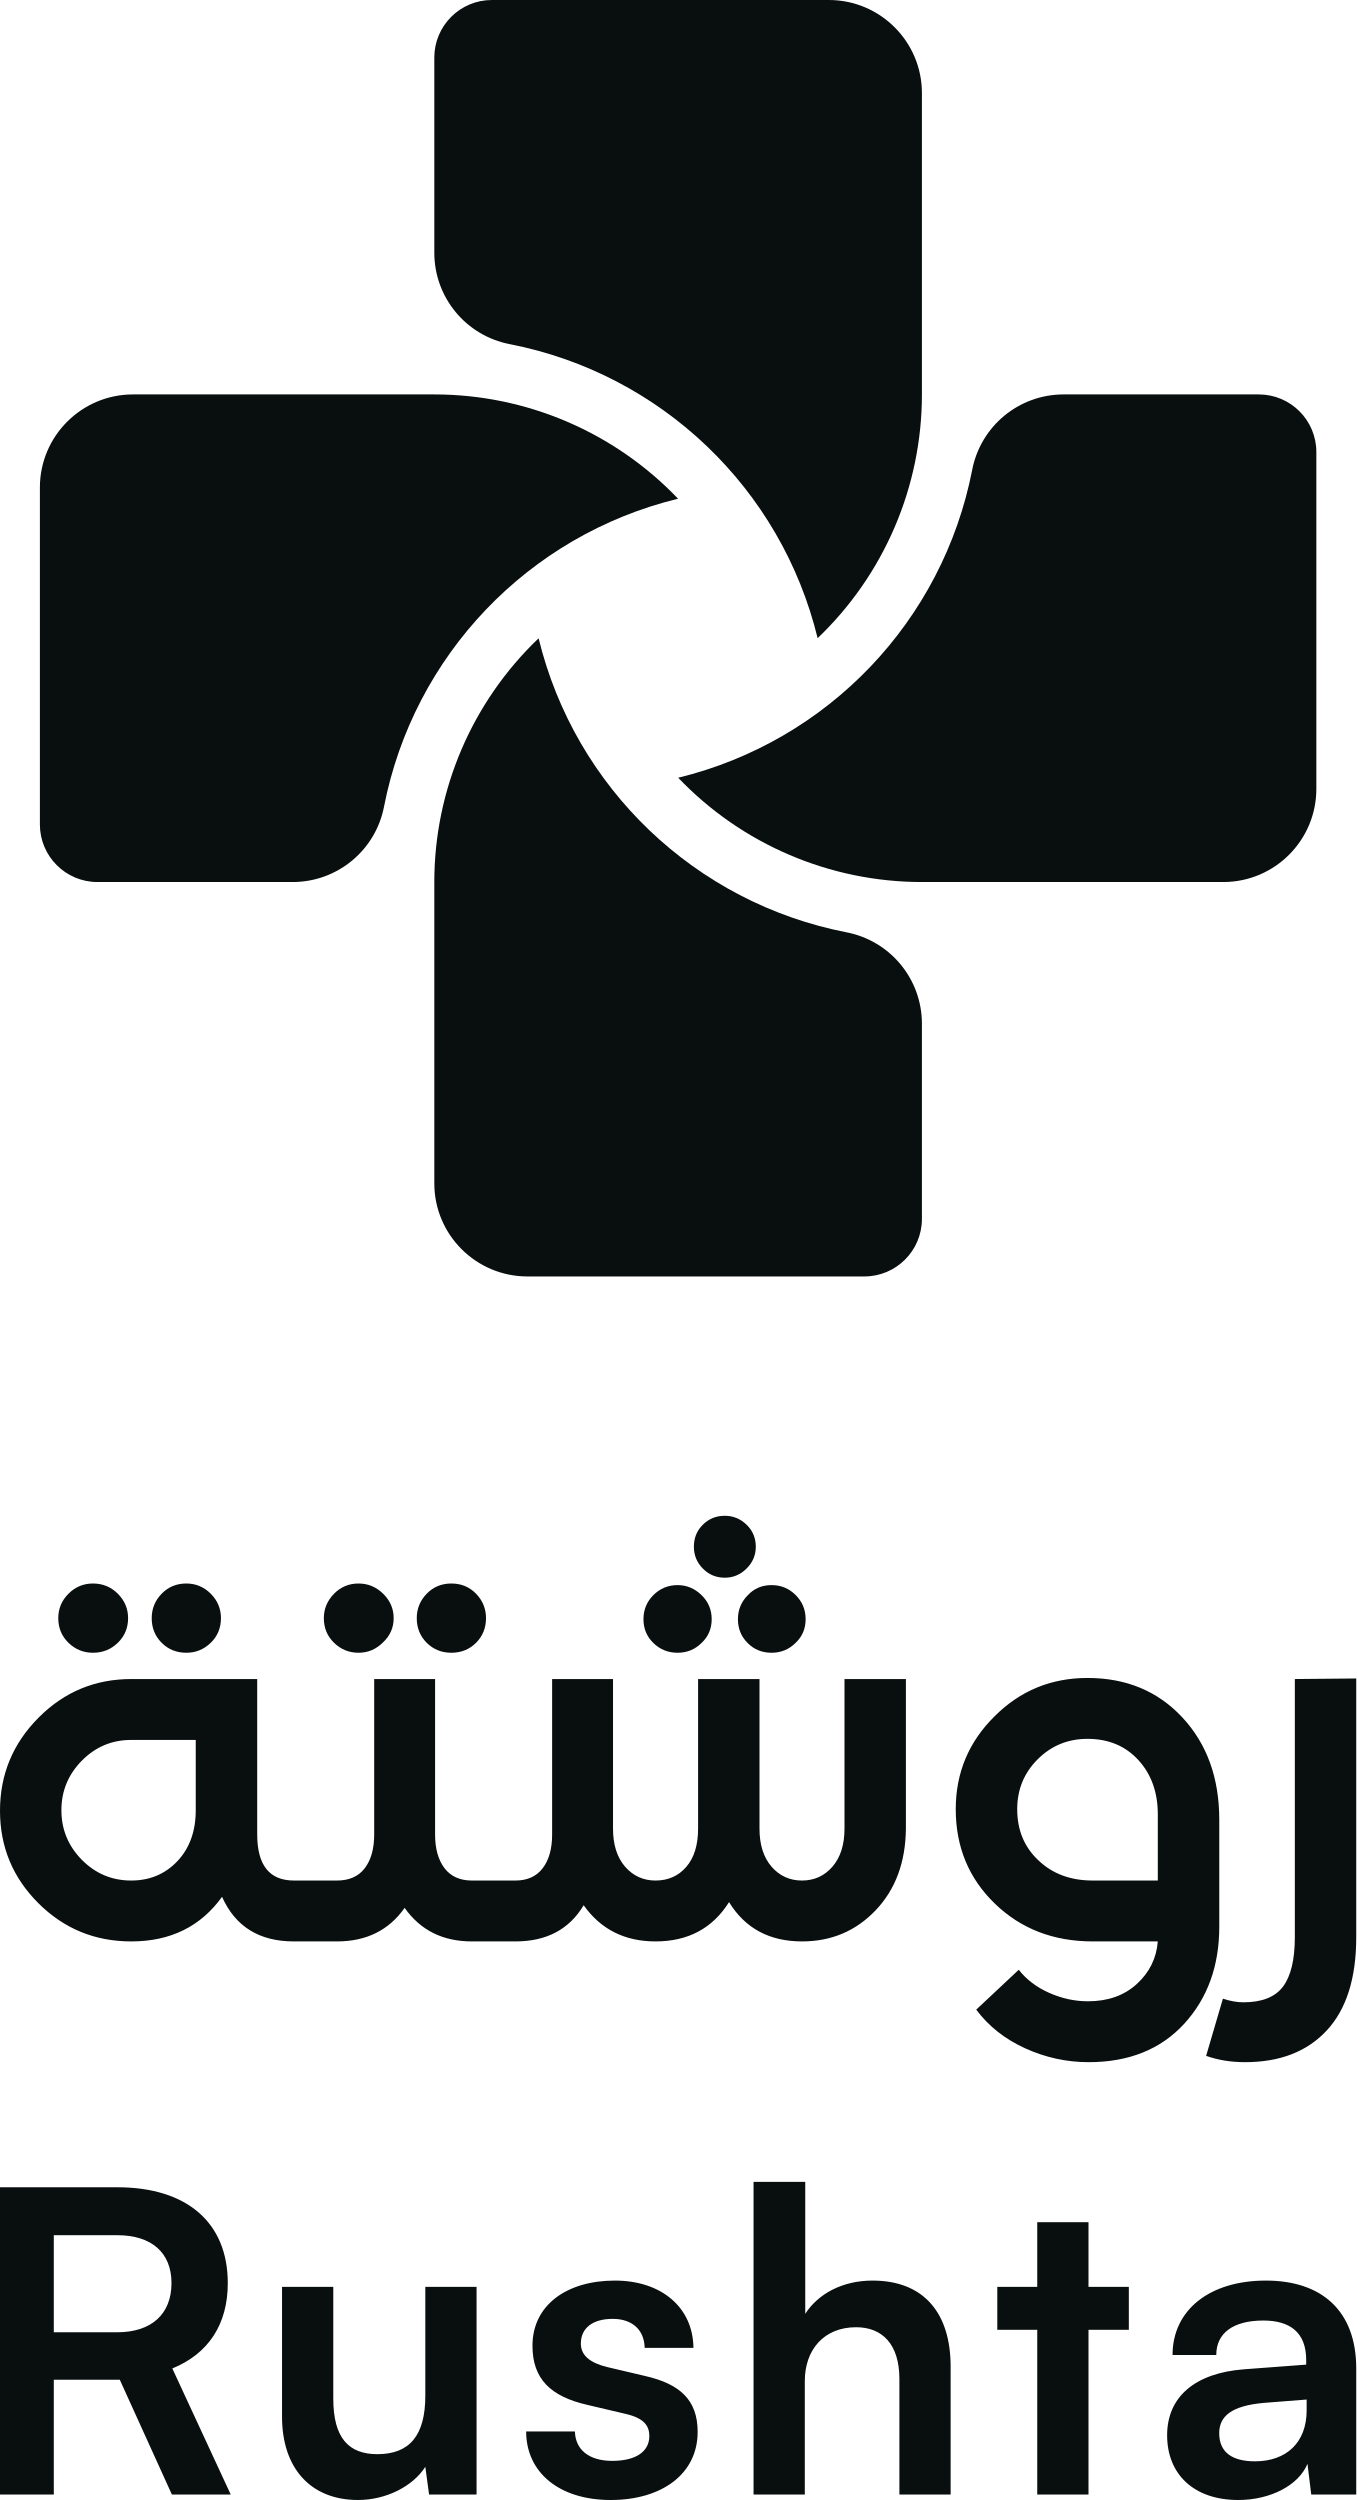
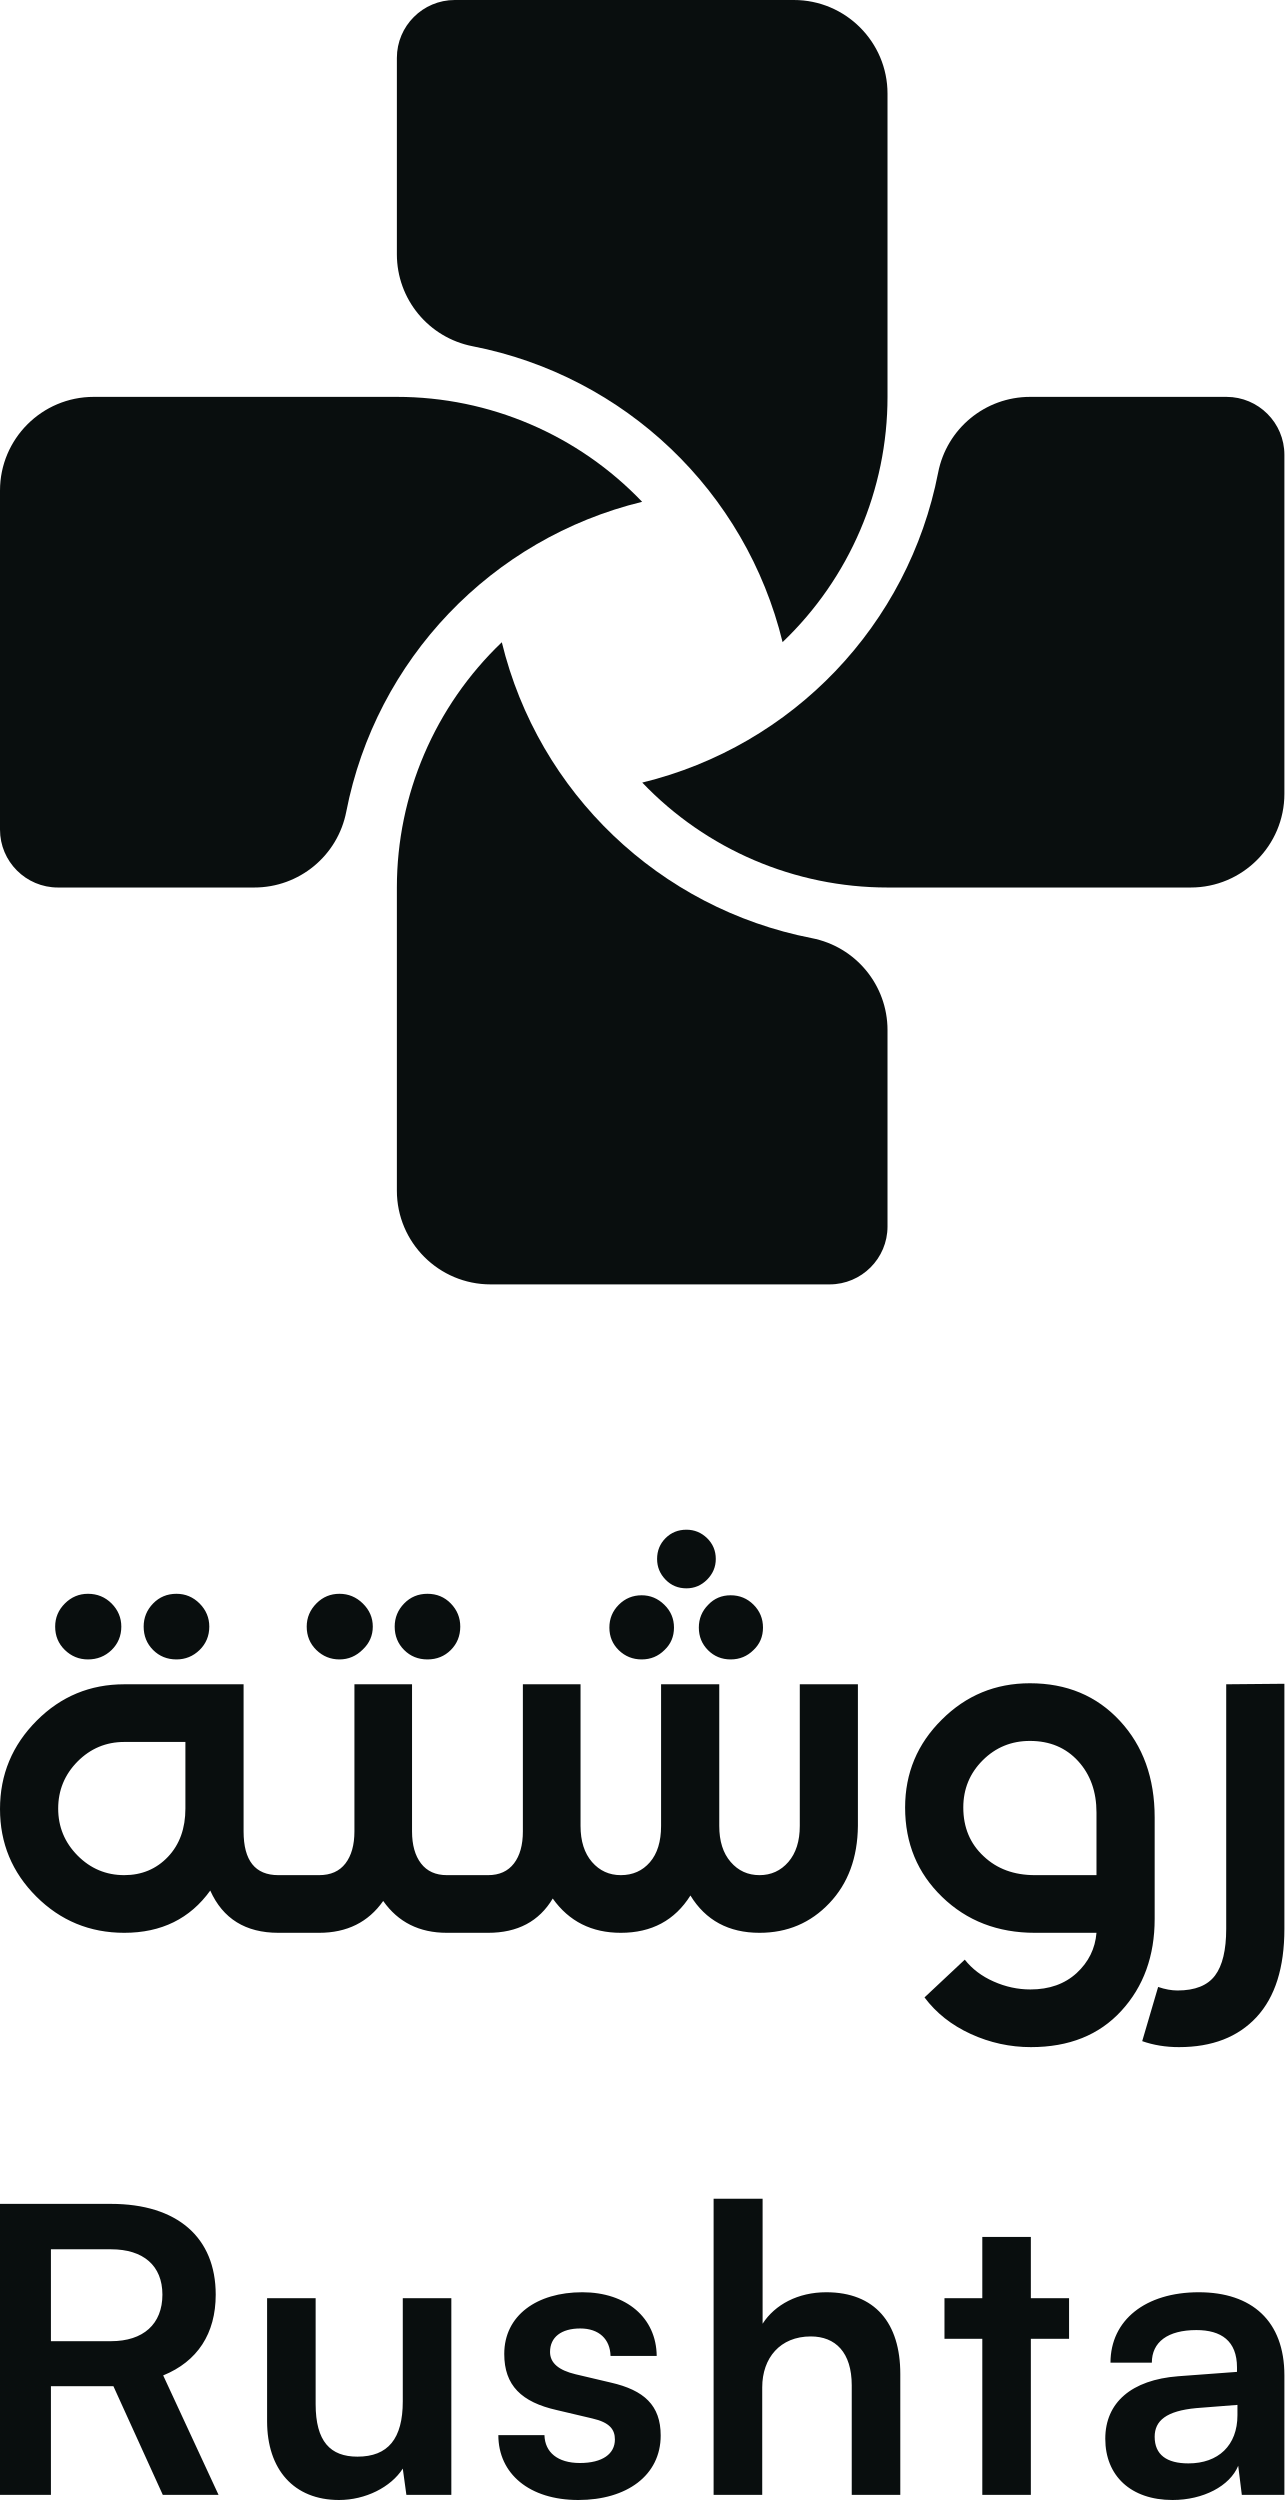
- <svg xmlns="http://www.w3.org/2000/svg" viewBox="0 0 212.5 391.71" width="212.5" height="391.71" role="img" aria-label="Rushta روشتة">
+ <svg xmlns="http://www.w3.org/2000/svg" viewBox="0 0 200 389.29" width="200" height="389.29" role="img" aria-label="Rushta روشتة">
  <g id="mark">
-     <path fill="#090E0E" d="M144.45 160.4L144.45 190.98C144.45 195.96 140.41 200 135.43 200L82.64 200C74.59 200 68.05 193.47 68.05 185.41L68.05 138.2C68.05 123.77 73.96 109.97 84.39 100.01C90.1 123.47 108.94 141.46 132.64 146.08C139.5 147.41 144.45 153.41 144.45 160.4Z" />
-     <path fill="#090E0E" d="M68.05 39.6L68.05 9.02C68.05 4.04 72.09 0 77.07 0L129.86 0C137.91 0 144.45 6.53 144.45 14.59L144.45 61.8C144.45 76.23 138.54 90.03 128.11 99.99C122.4 76.53 103.56 58.54 79.86 53.92C73 52.59 68.05 46.59 68.05 39.6Z" />
-     <path fill="#090E0E" d="M45.85 138.2L15.27 138.2C10.29 138.2 6.25 134.16 6.25 129.18L6.25 76.39C6.25 68.34 12.78 61.8 20.84 61.8L68.05 61.8C82.48 61.8 96.28 67.71 106.24 78.14C82.78 83.85 64.79 102.69 60.17 126.39C58.84 133.25 52.84 138.2 45.85 138.2Z" />
-     <path fill="#090E0E" d="M166.65 61.8L197.23 61.8C202.21 61.8 206.25 65.84 206.25 70.82L206.25 123.61C206.25 131.66 199.72 138.2 191.66 138.2L144.45 138.2C130.02 138.2 116.22 132.29 106.26 121.86C129.72 116.15 147.71 97.31 152.33 73.61C153.66 66.75 159.66 61.8 166.65 61.8Z" />
+     <path fill="#090E0E" d="M138.2 160.4L138.2 190.98C138.2 195.96 134.16 200 129.18 200L76.39 200C68.34 200 61.8 193.47 61.8 185.41L61.8 138.2C61.8 123.77 67.71 109.97 78.14 100.01C83.85 123.47 102.69 141.46 126.39 146.08C133.25 147.41 138.2 153.41 138.2 160.4Z" />
+     <path fill="#090E0E" d="M61.8 39.6L61.8 9.02C61.8 4.04 65.84 0 70.82 0L123.61 0C131.66 0 138.2 6.53 138.2 14.59L138.2 61.8C138.2 76.23 132.29 90.03 121.86 99.99C116.15 76.53 97.31 58.54 73.61 53.92C66.75 52.59 61.8 46.59 61.8 39.6Z" />
+     <path fill="#090E0E" d="M39.6 138.2L9.02 138.2C4.04 138.2 0 134.16 0 129.18L0 76.39C0 68.34 6.53 61.8 14.59 61.8L61.8 61.8C76.23 61.8 90.03 67.71 99.99 78.14C76.53 83.85 58.54 102.69 53.92 126.39C52.59 133.25 46.59 138.2 39.6 138.2Z" />
+     <path fill="#090E0E" d="M160.4 61.8L190.98 61.8C195.96 61.8 200 65.84 200 70.82L200 123.61C200 131.66 193.47 138.2 185.41 138.2L138.2 138.2C123.77 138.2 109.97 132.29 100.01 121.86C123.47 116.15 141.46 97.31 146.08 73.61C147.41 66.75 153.41 61.8 160.4 61.8Z" />
  </g>
  <g id="arabic" aria-label="روشتة">
-     <path id="arabic-letters" fill="#090E0E" d="M6.09 269.08C10.09 265.08 14.91 263.08 20.56 263.08L40.3 263.08L40.3 287.42C40.3 292.24 42.21 294.65 46.05 294.65L48.52 294.65L48.52 304.19L46.05 304.19C40.62 304.19 36.87 301.86 34.79 297.2C31.44 301.86 26.7 304.19 20.56 304.19C14.86 304.19 10.01 302.19 6 298.19C2 294.19 0 289.36 0 283.72C0 278.02 2.03 273.14 6.09 269.08ZM9.62 283.63C9.62 286.65 10.69 289.24 12.83 291.41C14.97 293.57 17.54 294.65 20.56 294.65C23.46 294.65 25.88 293.64 27.8 291.61C29.71 289.58 30.67 286.92 30.67 283.63L30.67 272.62L20.56 272.62C17.54 272.62 14.97 273.7 12.83 275.86C10.69 278.03 9.62 280.62 9.62 283.63ZM46.88 294.65L52.8 294.65C54.71 294.65 56.17 294.01 57.15 292.72C58.14 291.43 58.63 289.67 58.63 287.42L58.63 263.08L68.17 263.08L68.17 287.42C68.17 289.67 68.67 291.43 69.65 292.72C70.64 294.01 72.07 294.65 73.93 294.65L79.93 294.65L79.93 304.19L73.93 304.19C69.38 304.19 65.87 302.44 63.4 298.93C60.94 302.44 57.4 304.19 52.8 304.19L46.88 304.19ZM80.76 294.65C82.62 294.65 84.05 294.01 85.03 292.72C86.02 291.43 86.51 289.67 86.51 287.42L86.51 263.08L96.05 263.08L96.05 286.51C96.05 289.04 96.68 291.02 97.94 292.48C99.21 293.93 100.79 294.65 102.71 294.65C104.69 294.65 106.29 293.94 107.52 292.52C108.76 291.09 109.38 289.09 109.38 286.51L109.38 263.08L119 263.08L119 286.51C119 289.04 119.63 291.02 120.89 292.48C122.15 293.93 123.74 294.65 125.66 294.65C127.58 294.65 129.17 293.93 130.43 292.48C131.69 291.02 132.32 289.04 132.32 286.51L132.32 263.08L141.94 263.08L141.94 286.51C141.89 291.78 140.31 296.04 137.21 299.3C134.11 302.56 130.26 304.19 125.66 304.19C120.56 304.19 116.75 302.14 114.23 298.03C111.65 302.14 107.81 304.19 102.71 304.19C97.89 304.19 94.13 302.3 91.45 298.52C89.2 302.3 85.64 304.19 80.76 304.19L78.29 304.19L78.29 294.65ZM155.84 268.91C159.84 264.91 164.69 262.91 170.39 262.91C176.48 262.91 181.44 264.98 185.28 269.12C189.12 273.26 191.04 278.59 191.04 285.12L191.04 301.89C191.04 308.03 189.2 313.1 185.53 317.11C181.85 321.11 176.86 323.11 170.56 323.11C167.11 323.11 163.79 322.38 160.61 320.93C157.43 319.48 154.88 317.46 152.96 314.88L159.62 308.63C160.83 310.17 162.42 311.38 164.39 312.25C166.37 313.13 168.39 313.57 170.48 313.57C173.6 313.57 176.15 312.66 178.12 310.86C180.1 309.05 181.2 306.83 181.41 304.19L171.22 304.19C165.08 304.19 159.96 302.22 155.88 298.27C151.8 294.33 149.75 289.39 149.75 283.47C149.75 277.77 151.78 272.92 155.84 268.91ZM162.75 291.53C164.94 293.61 167.76 294.65 171.22 294.65L181.41 294.65L181.41 284.29C181.41 280.84 180.4 278 178.37 275.78C176.34 273.56 173.68 272.45 170.39 272.45C167.32 272.45 164.72 273.52 162.58 275.66C160.44 277.8 159.38 280.4 159.38 283.47C159.38 286.76 160.5 289.45 162.75 291.53ZM191.61 313.16C192.76 313.54 193.83 313.73 194.82 313.73C197.72 313.73 199.79 312.91 201.03 311.27C202.26 309.62 202.88 307.04 202.88 303.54L202.88 263.08L212.5 262.99L212.5 303.54C212.5 309.95 210.96 314.82 207.89 318.13C204.82 321.45 200.55 323.11 195.07 323.11C192.87 323.11 190.84 322.78 188.98 322.12Z" />
-     <path id="arabic-dots" fill="#090E0E" d="M9.13 253.54C9.13 252.06 9.66 250.78 10.73 249.71C11.8 248.64 13.08 248.11 14.56 248.11C16.09 248.11 17.39 248.64 18.46 249.71C19.53 250.78 20.07 252.06 20.07 253.54C20.07 255.07 19.53 256.36 18.46 257.4C17.39 258.44 16.09 258.96 14.56 258.96C13.08 258.96 11.8 258.44 10.73 257.4C9.66 256.36 9.13 255.07 9.13 253.54ZM23.77 253.54C23.77 252.06 24.29 250.78 25.33 249.71C26.37 248.64 27.66 248.11 29.19 248.11C30.67 248.11 31.95 248.64 33.02 249.71C34.09 250.78 34.62 252.06 34.62 253.54C34.62 255.07 34.09 256.36 33.02 257.4C31.95 258.44 30.67 258.96 29.19 258.96C27.66 258.96 26.37 258.44 25.33 257.4C24.29 256.36 23.77 255.07 23.77 253.54ZM65.3 253.54C65.3 252.06 65.82 250.78 66.86 249.71C67.9 248.64 69.19 248.11 70.72 248.11C72.26 248.11 73.55 248.64 74.59 249.71C75.63 250.78 76.15 252.06 76.15 253.54C76.15 255.07 75.63 256.36 74.59 257.4C73.55 258.44 72.26 258.96 70.72 258.96C69.19 258.96 67.9 258.44 66.86 257.4C65.82 256.36 65.3 255.07 65.3 253.54ZM52.38 249.67C53.43 248.63 54.69 248.11 56.17 248.11C57.65 248.11 58.94 248.64 60.03 249.71C61.13 250.78 61.68 252.06 61.68 253.54C61.68 255.02 61.13 256.28 60.03 257.32C58.94 258.42 57.65 258.96 56.17 258.96C54.69 258.96 53.41 258.44 52.34 257.4C51.27 256.36 50.74 255.07 50.74 253.54C50.74 252.06 51.29 250.77 52.38 249.67ZM102.38 249.92C103.43 248.88 104.69 248.36 106.17 248.36C107.59 248.36 108.84 248.88 109.91 249.92C110.98 250.96 111.51 252.22 111.51 253.7C111.51 255.18 110.99 256.41 109.95 257.4C108.91 258.44 107.65 258.96 106.17 258.96C104.69 258.96 103.43 258.46 102.38 257.44C101.34 256.43 100.82 255.18 100.82 253.7C100.82 252.22 101.34 250.96 102.38 249.92ZM117.19 249.92C118.17 248.88 119.41 248.36 120.89 248.36C122.37 248.36 123.63 248.88 124.67 249.92C125.71 250.96 126.23 252.22 126.23 253.7C126.23 255.18 125.71 256.41 124.67 257.4C123.63 258.44 122.37 258.96 120.89 258.96C119.41 258.96 118.16 258.46 117.15 257.44C116.13 256.43 115.62 255.18 115.62 253.7C115.62 252.22 116.15 250.96 117.19 249.92ZM110.12 238.9C111.05 237.97 112.2 237.5 113.57 237.5C114.88 237.5 116.02 237.97 116.98 238.9C117.94 239.83 118.42 240.98 118.42 242.35C118.42 243.67 117.94 244.81 116.98 245.76C116.02 246.72 114.88 247.2 113.57 247.2C112.2 247.2 111.05 246.72 110.12 245.76C109.18 244.81 108.72 243.67 108.72 242.35C108.72 240.98 109.18 239.83 110.12 238.9Z" />
+     <path id="arabic-letters" fill="#090E0E" d="M5.73 267.92C9.49 264.15 14.04 262.27 19.35 262.27L37.93 262.27L37.93 285.18C37.93 289.72 39.73 291.99 43.34 291.99L45.67 291.99L45.67 300.97L43.34 300.97C38.24 300.97 34.7 298.77 32.74 294.39C29.59 298.77 25.13 300.97 19.35 300.97C13.98 300.97 9.42 299.08 5.65 295.32C1.88 291.55 0 287.01 0 281.69C0 276.33 1.91 271.74 5.73 267.92ZM9.06 281.62C9.06 284.46 10.06 286.89 12.07 288.93C14.09 290.97 16.51 291.99 19.35 291.99C22.08 291.99 24.36 291.03 26.16 289.13C27.97 287.22 28.87 284.71 28.87 281.62L28.87 271.25L19.35 271.25C16.51 271.25 14.09 272.27 12.07 274.3C10.06 276.34 9.06 278.78 9.06 281.62ZM44.12 291.99L49.69 291.99C51.5 291.99 52.86 291.38 53.79 290.17C54.72 288.96 55.19 287.29 55.19 285.18L55.19 262.27L64.16 262.27L64.16 285.18C64.16 287.29 64.63 288.96 65.56 290.17C66.49 291.38 67.83 291.99 69.58 291.99L75.23 291.99L75.23 300.97L69.58 300.97C65.3 300.97 62 299.32 59.67 296.01C57.35 299.32 54.02 300.97 49.69 300.97L44.12 300.97ZM76.01 291.99C77.76 291.99 79.1 291.38 80.03 290.17C80.96 288.96 81.42 287.29 81.42 285.18L81.42 262.27L90.4 262.27L90.4 284.33C90.4 286.7 91 288.57 92.18 289.94C93.37 291.31 94.87 291.99 96.67 291.99C98.53 291.99 100.04 291.32 101.2 289.98C102.36 288.64 102.94 286.75 102.94 284.33L102.94 262.27L112 262.27L112 284.33C112 286.7 112.59 288.57 113.78 289.94C114.96 291.31 116.46 291.99 118.27 291.99C120.07 291.99 121.57 291.31 122.76 289.94C123.94 288.57 124.54 286.7 124.54 284.33L124.54 262.27L133.59 262.27L133.59 284.33C133.54 289.28 132.06 293.29 129.14 296.36C126.23 299.43 122.6 300.97 118.27 300.97C113.47 300.97 109.88 299.03 107.51 295.16C105.08 299.03 101.47 300.97 96.67 300.97C92.13 300.97 88.6 299.19 86.07 295.63C83.95 299.19 80.6 300.97 76.01 300.97L73.68 300.97L73.68 291.99ZM146.67 267.76C150.44 264 155.01 262.11 160.37 262.11C166.1 262.11 170.77 264.06 174.38 267.96C177.99 271.85 179.8 276.87 179.8 283.01L179.8 298.8C179.8 304.58 178.07 309.35 174.61 313.12C171.16 316.89 166.46 318.77 160.53 318.77C157.28 318.77 154.15 318.09 151.16 316.72C148.17 315.35 145.77 313.45 143.96 311.03L150.23 305.15C151.37 306.59 152.86 307.73 154.72 308.55C156.58 309.38 158.49 309.79 160.45 309.79C163.39 309.79 165.79 308.94 167.65 307.24C169.5 305.53 170.54 303.44 170.74 300.97L161.15 300.97C155.37 300.97 150.55 299.11 146.71 295.39C142.87 291.68 140.94 287.04 140.94 281.46C140.94 276.1 142.85 271.53 146.67 267.76ZM153.17 289.05C155.24 291.01 157.89 291.99 161.15 291.99L170.74 291.99L170.74 282.24C170.74 278.99 169.79 276.32 167.88 274.23C165.97 272.14 163.47 271.09 160.37 271.09C157.48 271.09 155.03 272.1 153.02 274.11C151.01 276.12 150 278.57 150 281.46C150 284.56 151.06 287.09 153.17 289.05ZM180.34 309.4C181.42 309.77 182.43 309.95 183.36 309.95C186.09 309.95 188.04 309.17 189.2 307.62C190.36 306.08 190.94 303.65 190.94 300.35L190.94 262.27L200 262.19L200 300.35C200 306.39 198.56 310.96 195.67 314.09C192.78 317.21 188.75 318.77 183.59 318.77C181.53 318.77 179.62 318.46 177.86 317.84Z" />
+     <path id="arabic-dots" fill="#090E0E" d="M8.59 253.29C8.59 251.9 9.09 250.7 10.1 249.69C11.11 248.68 12.31 248.18 13.7 248.18C15.14 248.18 16.37 248.68 17.38 249.69C18.38 250.7 18.89 251.9 18.89 253.29C18.89 254.73 18.38 255.95 17.38 256.93C16.37 257.91 15.14 258.4 13.7 258.4C12.31 258.4 11.11 257.91 10.1 256.93C9.09 255.95 8.59 254.73 8.59 253.29ZM22.37 253.29C22.37 251.9 22.86 250.7 23.84 249.69C24.82 248.68 26.03 248.18 27.48 248.18C28.87 248.18 30.07 248.68 31.08 249.69C32.08 250.7 32.59 251.9 32.59 253.29C32.59 254.73 32.08 255.95 31.08 256.93C30.07 257.91 28.87 258.4 27.48 258.4C26.03 258.4 24.82 257.91 23.84 256.93C22.86 255.95 22.37 254.73 22.37 253.29ZM61.46 253.29C61.46 251.9 61.95 250.7 62.93 249.69C63.91 248.68 65.12 248.18 66.56 248.18C68.01 248.18 69.22 248.68 70.2 249.69C71.18 250.7 71.67 251.9 71.67 253.29C71.67 254.73 71.18 255.95 70.2 256.93C69.22 257.91 68.01 258.4 66.56 258.4C65.12 258.4 63.91 257.91 62.93 256.93C61.95 255.95 61.46 254.73 61.46 253.29ZM49.3 249.65C50.28 248.67 51.47 248.18 52.86 248.18C54.26 248.18 55.47 248.68 56.5 249.69C57.53 250.7 58.05 251.9 58.05 253.29C58.05 254.68 57.53 255.87 56.5 256.85C55.47 257.88 54.26 258.4 52.86 258.4C51.47 258.4 50.27 257.91 49.26 256.93C48.26 255.95 47.76 254.73 47.76 253.29C47.76 251.9 48.27 250.68 49.3 249.65ZM96.36 249.88C97.34 248.9 98.53 248.41 99.92 248.41C101.26 248.41 102.44 248.9 103.44 249.88C104.45 250.86 104.95 252.05 104.95 253.44C104.95 254.84 104.46 256 103.48 256.93C102.5 257.91 101.32 258.4 99.92 258.4C98.53 258.4 97.34 257.92 96.36 256.97C95.38 256.01 94.89 254.84 94.89 253.44C94.89 252.05 95.38 250.86 96.36 249.88ZM110.29 249.88C111.22 248.9 112.38 248.41 113.78 248.41C115.17 248.41 116.36 248.9 117.34 249.88C118.32 250.86 118.81 252.05 118.81 253.44C118.81 254.84 118.32 256 117.34 256.93C116.36 257.91 115.17 258.4 113.78 258.4C112.38 258.4 111.21 257.92 110.26 256.97C109.3 256.01 108.82 254.84 108.82 253.44C108.82 252.05 109.31 250.86 110.29 249.88ZM103.64 239.51C104.51 238.64 105.6 238.2 106.89 238.2C108.13 238.2 109.2 238.64 110.1 239.51C111 240.39 111.46 241.47 111.46 242.76C111.46 244 111 245.07 110.1 245.98C109.2 246.88 108.13 247.33 106.89 247.33C105.6 247.33 104.51 246.88 103.64 245.98C102.76 245.07 102.32 244 102.32 242.76C102.32 241.47 102.76 240.39 103.64 239.51Z" />
  </g>
-   <path id="english" aria-label="Rushta" fill="#090E0E" d="M8.43 390.85L8.43 372.87L18.77 372.87L26.93 390.85L36.15 390.85L27 371.1C32.66 368.79 35.69 364.18 35.69 357.73C35.69 348.25 29.3 342.71 18.37 342.71L0 342.71L0 390.85ZM8.43 350.22L18.37 350.22C23.71 350.22 26.87 352.92 26.87 357.73C26.87 362.6 23.71 365.43 18.37 365.43L8.43 365.43ZM66.64 358.32L66.64 375.38C66.64 381.57 64.2 384.53 59.13 384.53C54.66 384.53 52.22 382.03 52.22 375.84L52.22 358.32L44.19 358.32L44.19 378.67C44.19 386.64 48.6 391.71 56.1 391.71C60.45 391.71 64.67 389.6 66.64 386.51L67.23 390.85L74.67 390.85L74.67 358.32ZM82.44 380.97C82.44 387.36 87.58 391.71 95.68 391.71C103.71 391.71 109.31 387.62 109.31 381.04C109.31 376.04 106.55 373.53 101.08 372.28L95.22 370.9C92.45 370.24 91.01 369.05 91.01 367.21C91.01 364.77 92.85 363.33 96.01 363.33C99.11 363.33 100.95 365.1 101.01 367.87L108.65 367.87C108.59 361.55 103.65 357.33 96.34 357.33C88.83 357.33 83.43 361.15 83.43 367.54C83.43 372.74 86.26 375.51 92.13 376.83L97.99 378.21C100.88 378.87 101.74 380.05 101.74 381.7C101.74 384.07 99.7 385.58 95.94 385.58C92.26 385.58 90.15 383.81 90.08 380.97ZM126.1 390.85L126.1 373.07C126.1 368.2 129.07 364.64 134.14 364.64C138.22 364.64 140.92 367.28 140.92 372.74L140.92 390.85L148.95 390.85L148.95 370.83C148.95 362.4 144.74 357.33 136.71 357.33C132.03 357.33 128.21 359.37 126.17 362.54L126.17 341.86L118.07 341.86L118.07 390.85ZM170.55 390.85L170.55 365.04L176.87 365.04L176.87 358.32L170.55 358.32L170.55 348.18L162.52 348.18L162.52 358.32L156.26 358.32L156.26 365.04L162.52 365.04L162.52 390.85ZM194 391.71C199.07 391.71 203.48 389.4 204.86 386.04L205.45 390.85L212.5 390.85L212.5 371.1C212.5 362.07 207.1 357.33 198.34 357.33C189.52 357.33 183.72 361.94 183.72 368.99L190.57 368.99C190.57 365.56 193.21 363.59 197.95 363.59C202.03 363.59 204.66 365.37 204.66 369.78L204.66 370.5L194.92 371.23C187.21 371.82 182.87 375.57 182.87 381.57C182.87 387.69 187.08 391.71 194 391.71ZM196.63 385.65C193.01 385.65 191.03 384.2 191.03 381.24C191.03 378.6 192.94 376.96 197.95 376.5L204.73 375.97L204.73 377.68C204.73 382.69 201.57 385.65 196.63 385.65Z" />
+   <path id="english" aria-label="Rushta" fill="#090E0E" d="M7.93 388.49L7.93 371.57L17.66 371.57L25.35 388.49L34.03 388.49L25.41 369.89C30.74 367.72 33.59 363.39 33.59 357.31C33.59 348.39 27.58 343.18 17.29 343.18L0 343.18L0 388.49ZM7.93 350.25L17.29 350.25C22.31 350.25 25.29 352.79 25.29 357.31C25.29 361.9 22.31 364.56 17.29 364.56L7.93 364.56ZM62.72 357.87L62.72 373.92C62.72 379.75 60.43 382.54 55.66 382.54C51.44 382.54 49.15 380.18 49.15 374.36L49.15 357.87L41.59 357.87L41.59 377.02C41.59 384.52 45.74 389.29 52.8 389.29C56.89 389.29 60.86 387.31 62.72 384.4L63.28 388.49L70.28 388.49L70.28 357.87ZM77.6 379.19C77.6 385.2 82.43 389.29 90.05 389.29C97.61 389.29 102.88 385.45 102.88 379.25C102.88 374.54 100.28 372.19 95.13 371.01L89.62 369.71C87.02 369.09 85.65 367.97 85.65 366.24C85.65 363.94 87.39 362.58 90.36 362.58C93.28 362.58 95.01 364.25 95.07 366.86L102.26 366.86C102.2 360.91 97.55 356.94 90.67 356.94C83.61 356.94 78.52 360.54 78.52 366.55C78.52 371.44 81.19 374.05 86.71 375.29L92.22 376.59C94.95 377.21 95.75 378.32 95.75 379.87C95.75 382.1 93.83 383.53 90.3 383.53C86.83 383.53 84.85 381.86 84.78 379.19ZM118.69 388.49L118.69 371.75C118.69 367.17 121.48 363.82 126.25 363.82C130.09 363.82 132.63 366.3 132.63 371.44L132.63 388.49L140.19 388.49L140.19 369.65C140.19 361.71 136.23 356.94 128.66 356.94C124.26 356.94 120.67 358.86 118.75 361.84L118.75 342.38L111.12 342.38L111.12 388.49ZM160.52 388.49L160.52 364.19L166.47 364.19L166.47 357.87L160.52 357.87L160.52 348.33L152.96 348.33L152.96 357.87L147.07 357.87L147.07 364.19L152.96 364.19L152.96 388.49ZM182.58 389.29C187.36 389.29 191.51 387.12 192.81 383.96L193.37 388.49L200 388.49L200 369.89C200 361.4 194.92 356.94 186.67 356.94C178.37 356.94 172.92 361.28 172.92 367.91L179.36 367.91C179.36 364.69 181.84 362.83 186.3 362.83C190.15 362.83 192.62 364.5 192.62 368.65L192.62 369.34L183.45 370.02C176.2 370.58 172.11 374.11 172.11 379.75C172.11 385.51 176.08 389.29 182.58 389.29ZM185.06 383.59C181.65 383.59 179.8 382.23 179.8 379.44C179.8 376.96 181.59 375.41 186.3 374.98L192.69 374.48L192.69 376.09C192.69 380.8 189.71 383.59 185.06 383.59Z" />
</svg>
